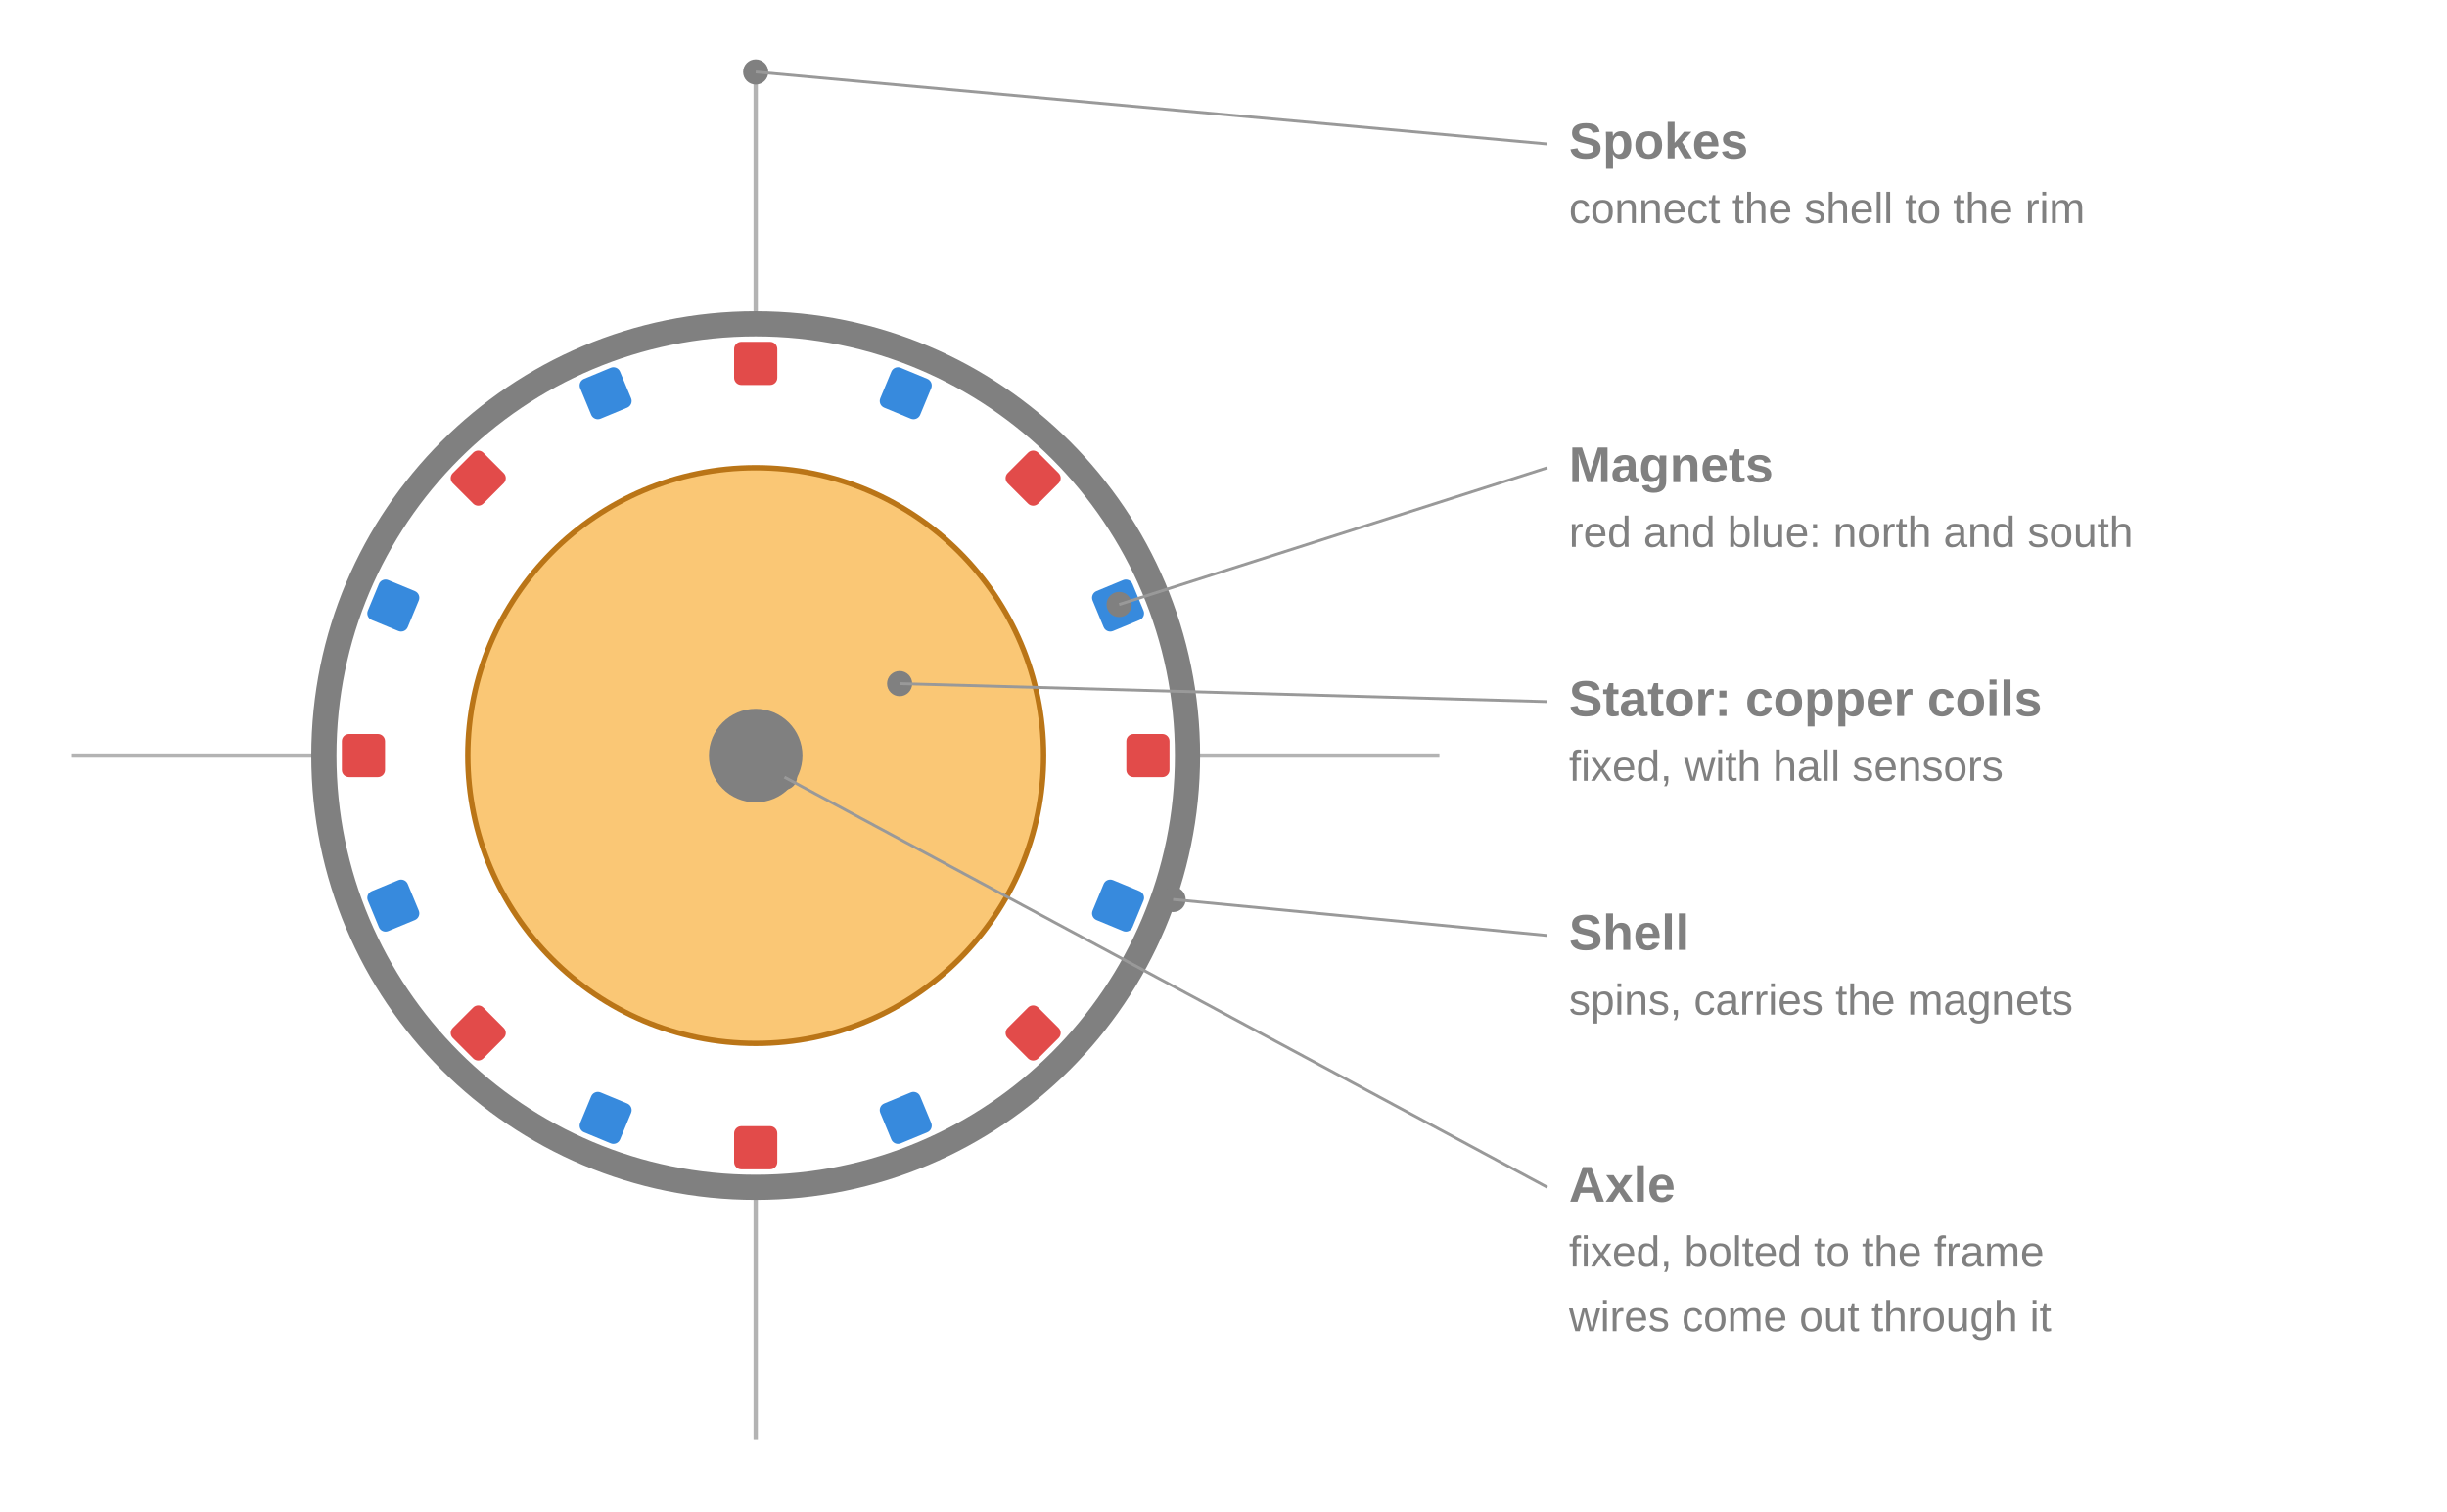
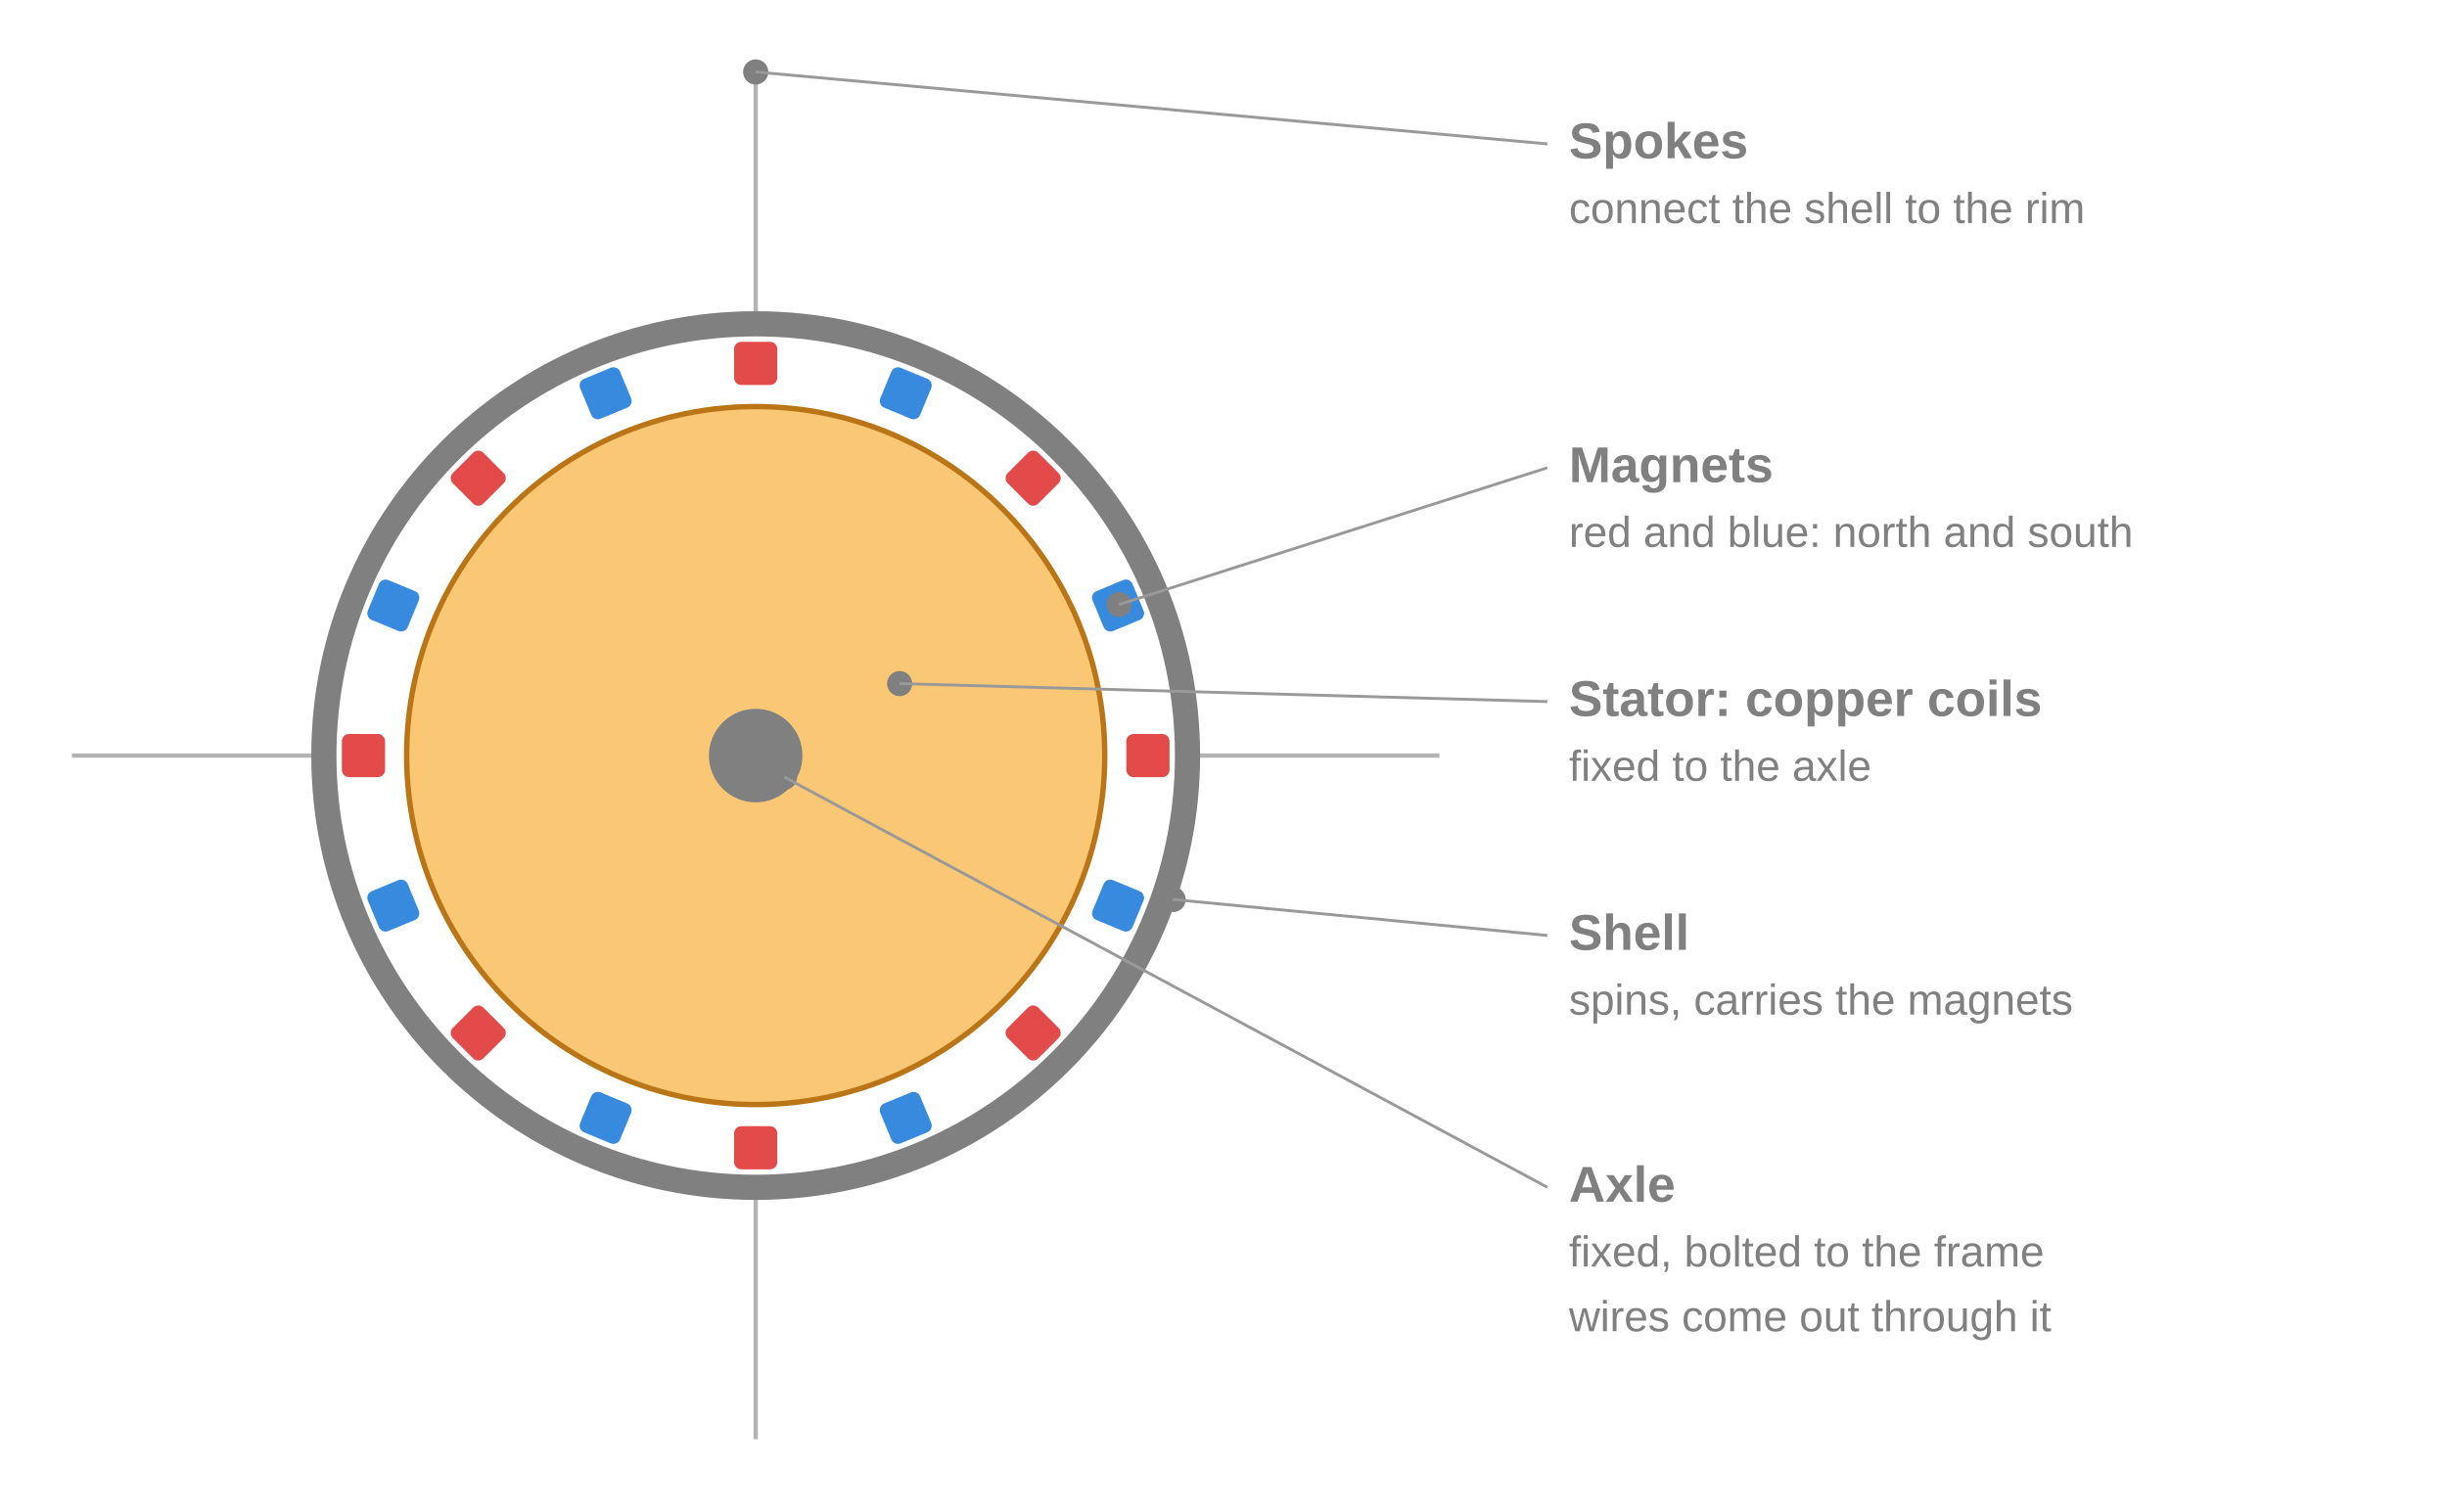
<svg xmlns="http://www.w3.org/2000/svg" width="680" viewBox="0 0 680 420" role="img">
  <g stroke="#808080" stroke-width="1.2" opacity="0.6">
    <line x1="210" y1="90" x2="210" y2="20" />
    <line x1="210" y1="330" x2="210" y2="400" />
    <line x1="90" y1="210" x2="20" y2="210" />
    <line x1="330" y1="210" x2="400" y2="210" />
  </g>
  <circle cx="210" cy="210" r="120" fill="none" stroke="#808080" stroke-width="7" />
  <g>
    <rect x="313.0" y="204.0" width="12" height="12" rx="2" fill="#E24B4A" transform="rotate(0.0 319.0 210.0)" />
    <rect x="304.7" y="245.7" width="12" height="12" rx="2" fill="#378ADD" transform="rotate(22.5 310.7 251.7)" />
    <rect x="281.1" y="281.1" width="12" height="12" rx="2" fill="#E24B4A" transform="rotate(45.0 287.1 287.1)" />
    <rect x="245.7" y="304.7" width="12" height="12" rx="2" fill="#378ADD" transform="rotate(67.5 251.7 310.7)" />
    <rect x="204.0" y="313.0" width="12" height="12" rx="2" fill="#E24B4A" transform="rotate(90.0 210.0 319.0)" />
    <rect x="162.3" y="304.7" width="12" height="12" rx="2" fill="#378ADD" transform="rotate(112.5 168.3 310.7)" />
    <rect x="126.9" y="281.1" width="12" height="12" rx="2" fill="#E24B4A" transform="rotate(135.0 132.9 287.1)" />
    <rect x="103.3" y="245.7" width="12" height="12" rx="2" fill="#378ADD" transform="rotate(157.5 109.3 251.7)" />
    <rect x="95.0" y="204.0" width="12" height="12" rx="2" fill="#E24B4A" transform="rotate(180.0 101.0 210.0)" />
    <rect x="103.3" y="162.3" width="12" height="12" rx="2" fill="#378ADD" transform="rotate(202.5 109.3 168.3)" />
    <rect x="126.9" y="126.9" width="12" height="12" rx="2" fill="#E24B4A" transform="rotate(225.0 132.9 132.9)" />
    <rect x="162.3" y="103.3" width="12" height="12" rx="2" fill="#378ADD" transform="rotate(247.5 168.3 109.3)" />
    <rect x="204.0" y="95.0" width="12" height="12" rx="2" fill="#E24B4A" transform="rotate(270.0 210.0 101.0)" />
    <rect x="245.7" y="103.3" width="12" height="12" rx="2" fill="#378ADD" transform="rotate(292.5 251.7 109.3)" />
    <rect x="281.1" y="126.9" width="12" height="12" rx="2" fill="#E24B4A" transform="rotate(315.0 287.1 132.9)" />
    <rect x="304.7" y="162.3" width="12" height="12" rx="2" fill="#378ADD" transform="rotate(337.5 310.7 168.3)" />
  </g>
-   <circle cx="210" cy="210" r="80" fill="#FAC775" stroke="#BA7517" stroke-width="1.5" />
+   <circle cx="210" cy="210" r="97" fill="#FAC775" stroke="#BA7517" stroke-width="1.5" />
  <circle cx="210" cy="210" r="13" fill="#808080" />
  <g fill="#808080">
    <circle cx="210" cy="20" r="3.5" />
    <circle cx="326" cy="250" r="3.5" />
    <circle cx="311" cy="168" r="3.5" />
    <circle cx="250" cy="190" r="3.5" />
    <circle cx="218" cy="216" r="3.5" />
  </g>
  <g stroke="#999999" stroke-width="0.8">
    <line x1="210" y1="20" x2="430" y2="40" />
    <line x1="326" y1="250" x2="430" y2="260" />
    <line x1="311" y1="168" x2="430" y2="130" />
    <line x1="250" y1="190" x2="430" y2="195" />
    <line x1="218" y1="216" x2="430" y2="330" />
  </g>
  <g font-family="Arial, sans-serif" fill="#808080">
    <text x="436" y="44" font-size="14" font-weight="bold">Spokes</text>
    <text x="436" y="62" font-size="12">connect the shell to the rim</text>
    <text x="436" y="134" font-size="14" font-weight="bold">Magnets</text>
    <text x="436" y="152" font-size="12">red and blue: north and south</text>
    <text x="436" y="199" font-size="14" font-weight="bold">Stator: copper coils</text>
-     <text x="436" y="217" font-size="12">fixed, with hall sensors</text>
+     <text x="436" y="217" font-size="12">fixed to the axle</text>
    <text x="436" y="264" font-size="14" font-weight="bold">Shell</text>
    <text x="436" y="282" font-size="12">spins, carries the magnets</text>
    <text x="436" y="334" font-size="14" font-weight="bold">Axle</text>
    <text x="436" y="352" font-size="12">fixed, bolted to the frame</text>
    <text x="436" y="370" font-size="12">wires come out through it</text>
  </g>
</svg>
